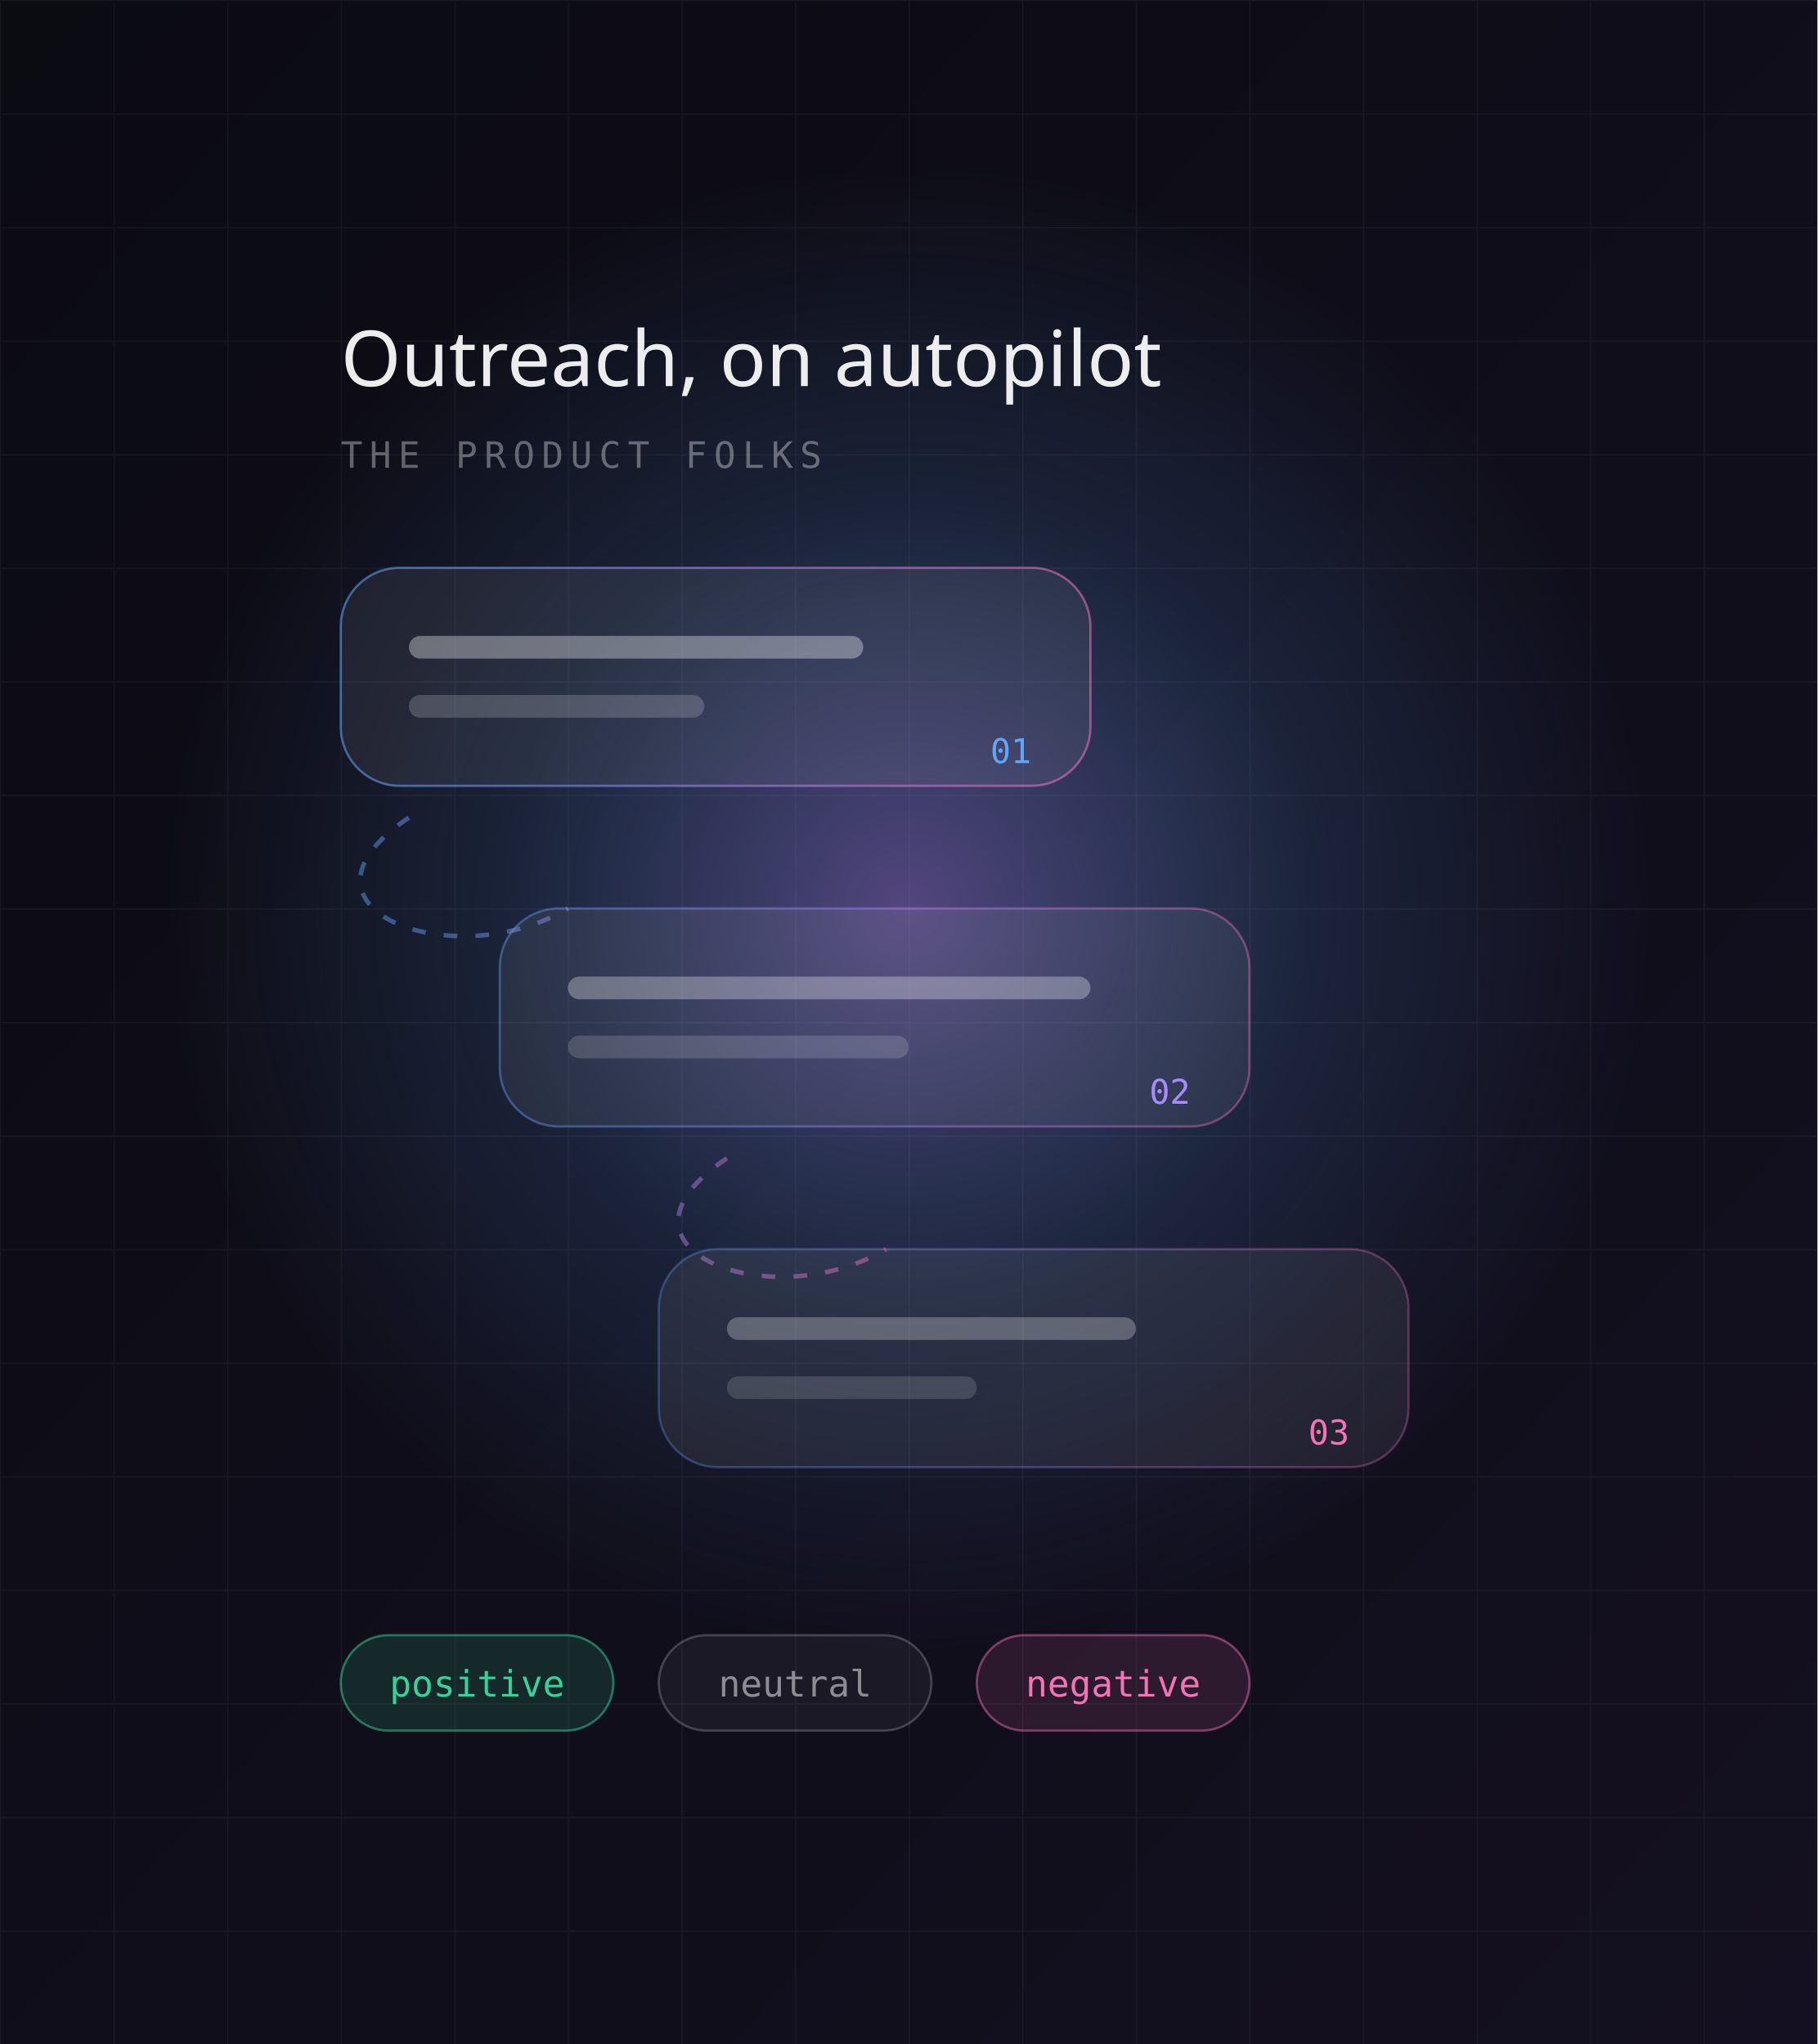
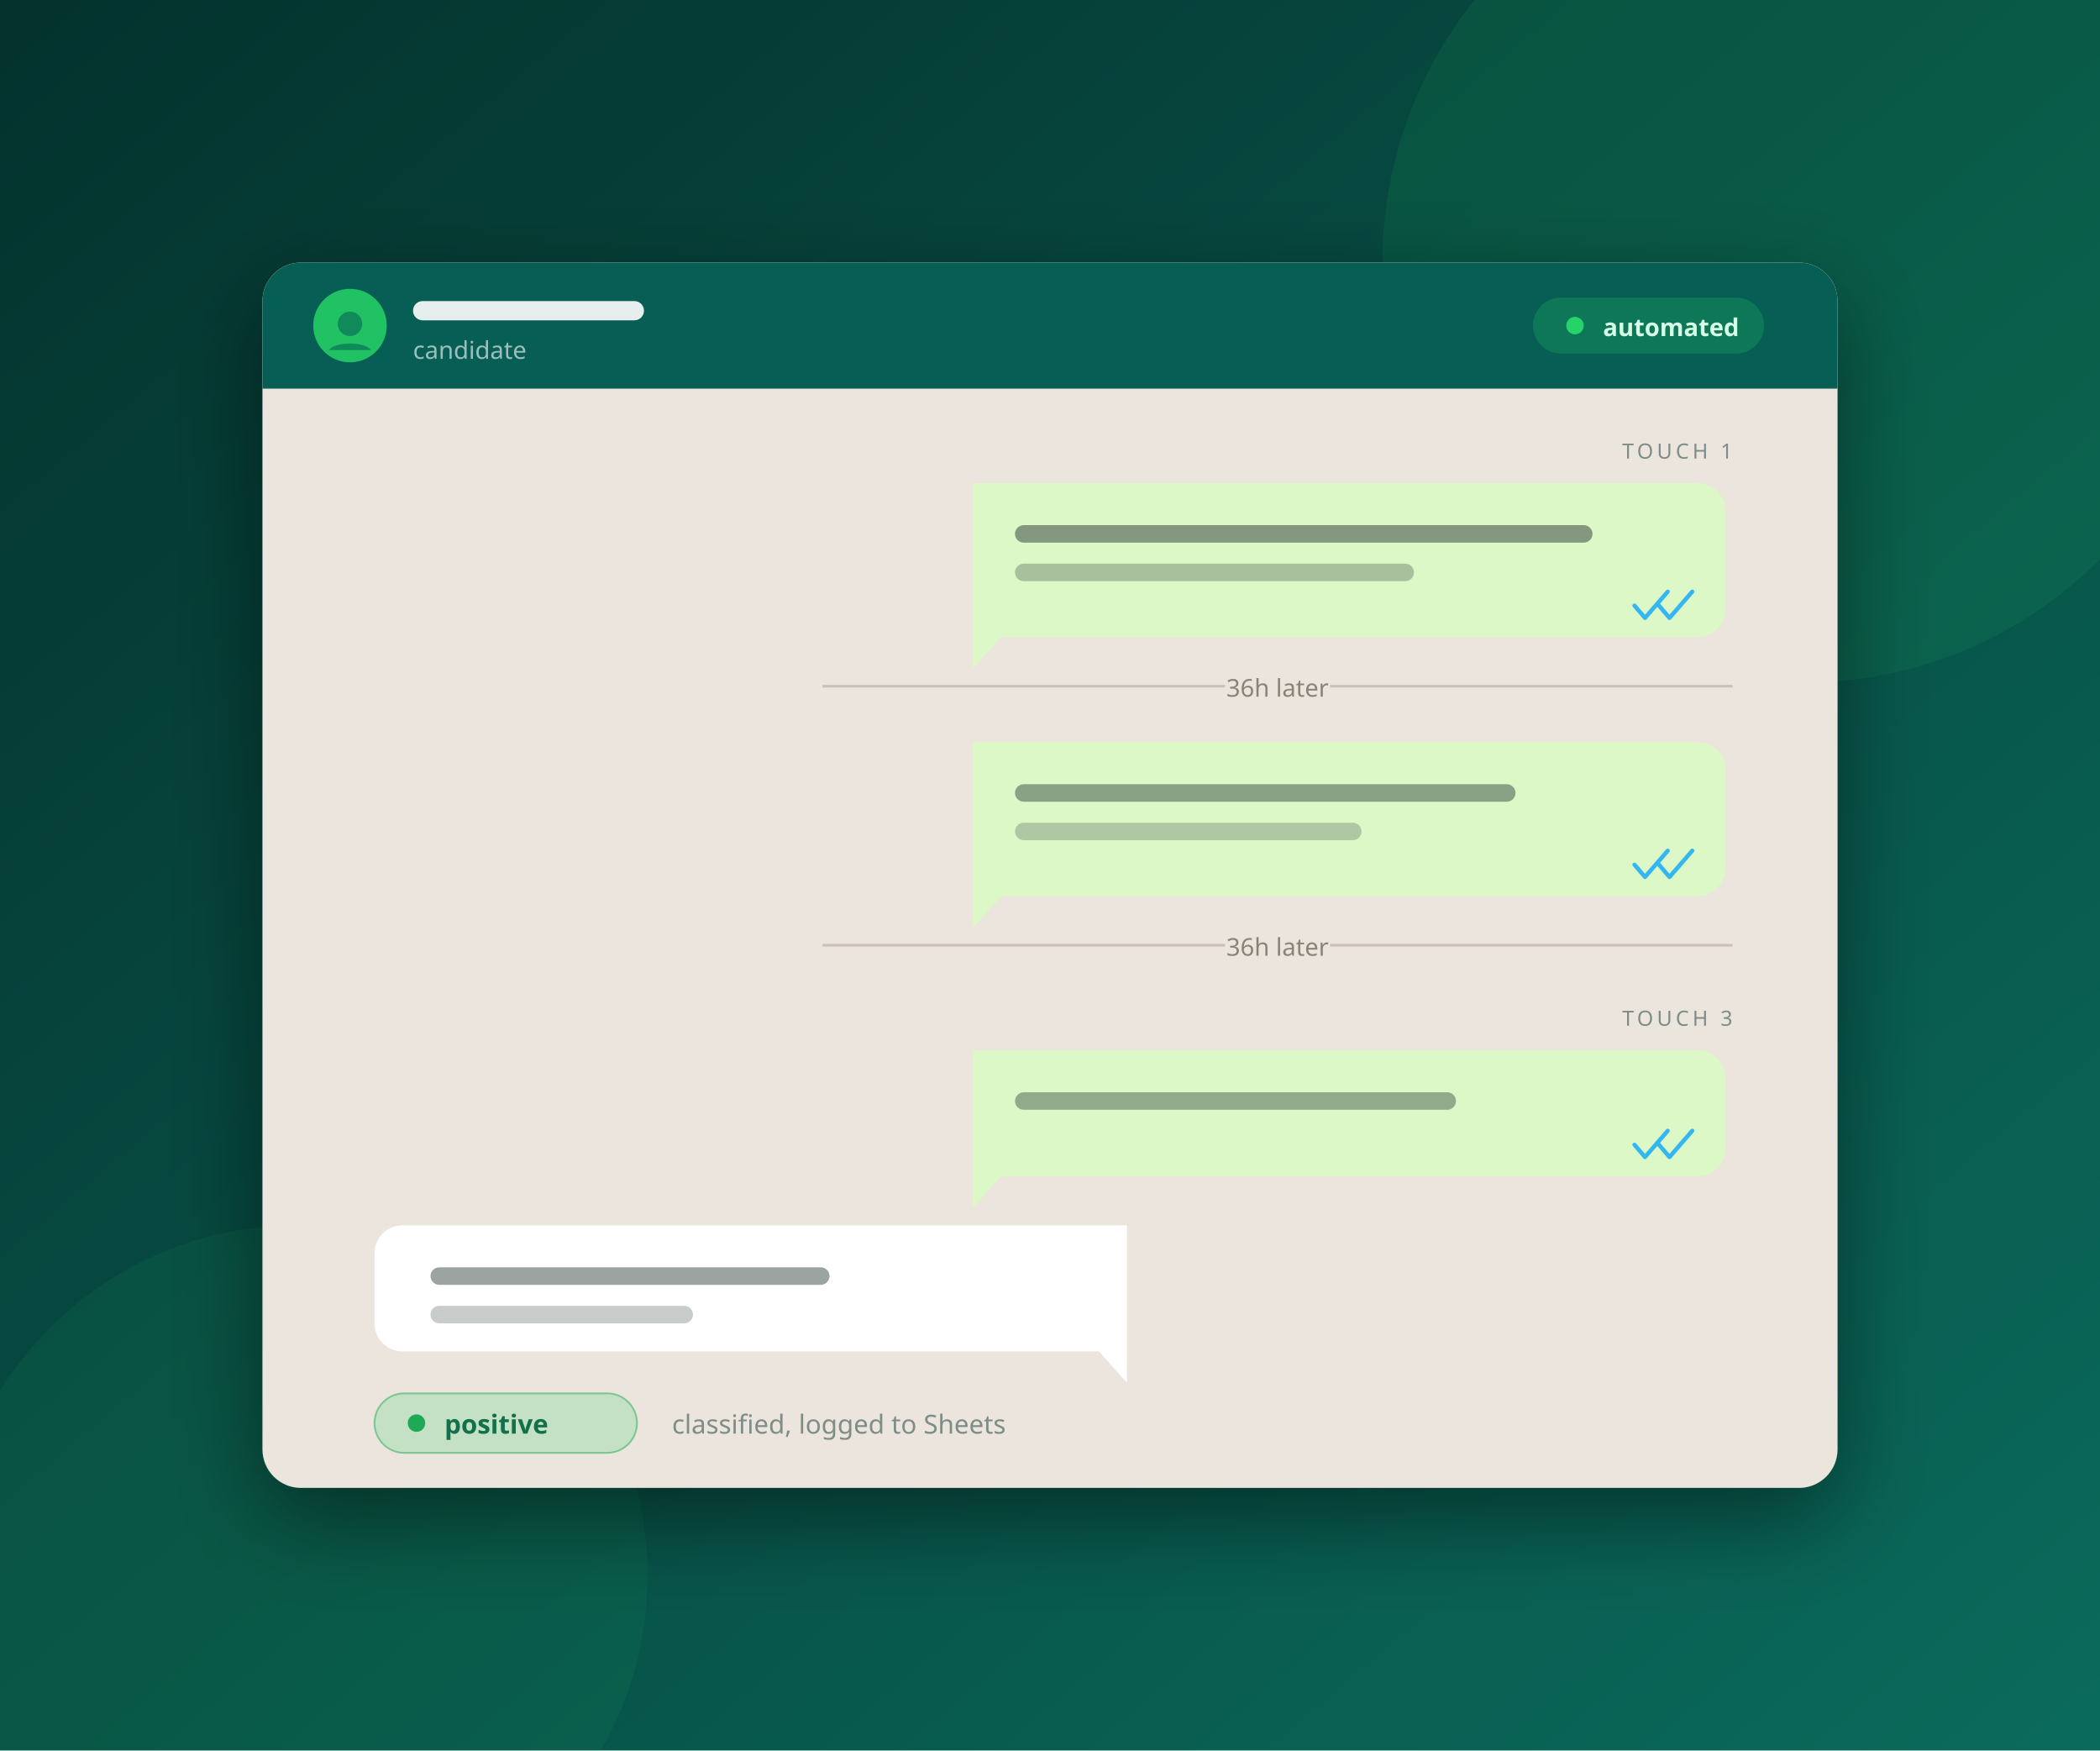
- <svg xmlns="http://www.w3.org/2000/svg" viewBox="0 0 800 900" width="800" height="900" fill="none">
+ <svg xmlns="http://www.w3.org/2000/svg" viewBox="0 0 1200 1000" width="1200" height="1000" fill="none" font-family="ui-sans-serif, system-ui, 'Segoe UI', sans-serif">
  <defs>
    <linearGradient id="wa-bg" x1="0" y1="0" x2="1" y2="1">
-       <stop offset="0%" stop-color="#0b0b12" />
-       <stop offset="100%" stop-color="#141021" />
+       <stop offset="0%" stop-color="#04322d" />
+       <stop offset="100%" stop-color="#0a6b5c" />
    </linearGradient>
-     <linearGradient id="wa-accent" x1="0" y1="0" x2="1" y2="0">
-       <stop offset="0%" stop-color="#60a5fa" />
-       <stop offset="50%" stop-color="#a78bfa" />
-       <stop offset="100%" stop-color="#f472b6" />
-     </linearGradient>
-     <radialGradient id="wa-glow" cx="50%" cy="50%" r="50%">
-       <stop offset="0%" stop-color="#a78bfa" stop-opacity="0.45" />
-       <stop offset="55%" stop-color="#60a5fa" stop-opacity="0.14" />
-       <stop offset="100%" stop-color="#60a5fa" stop-opacity="0" />
-     </radialGradient>
-     <pattern id="wa-grid" width="50" height="50" patternUnits="userSpaceOnUse">
-       <path d="M50 0H0V50" stroke="#ffffff" stroke-opacity="0.05" stroke-width="1" />
-     </pattern>
+     <filter id="wa-shadow" x="-20%" y="-20%" width="140%" height="140%">
+       <feDropShadow dx="0" dy="18" stdDeviation="26" flood-color="#000000" flood-opacity="0.45" />
+     </filter>
+     <clipPath id="wa-win">
+       <rect x="150" y="150" width="900" height="700" rx="22" />
+     </clipPath>
  </defs>
-   <rect width="800" height="900" fill="url(#wa-bg)" />
-   <rect width="800" height="900" fill="url(#wa-grid)" />
-   <circle cx="400" cy="400" r="330" fill="url(#wa-glow)" />
-   <g transform="translate(150 250)">
-     <rect x="0" y="0" width="330" height="96" rx="26" fill="#ffffff" fill-opacity="0.07" stroke="url(#wa-accent)" stroke-opacity="0.55" />
-     <rect x="30" y="30" width="200" height="10" rx="5" fill="#ffffff" fill-opacity="0.34" />
-     <rect x="30" y="56" width="130" height="10" rx="5" fill="#ffffff" fill-opacity="0.18" />
-     <text x="304" y="86" font-family="monospace" font-size="15" fill="#60a5fa" text-anchor="end">01</text>
+   <rect width="1200" height="1000" fill="url(#wa-bg)" />
+   <circle cx="1030" cy="150" r="240" fill="#25d366" fill-opacity="0.09" />
+   <circle cx="170" cy="900" r="200" fill="#25d366" fill-opacity="0.07" />
+   <g filter="url(#wa-shadow)">
+     <rect x="150" y="150" width="900" height="700" rx="22" fill="#ece5dd" />
  </g>
-   <g transform="translate(220 400)">
-     <rect x="0" y="0" width="330" height="96" rx="26" fill="#ffffff" fill-opacity="0.07" stroke="url(#wa-accent)" stroke-opacity="0.4" />
-     <rect x="30" y="30" width="230" height="10" rx="5" fill="#ffffff" fill-opacity="0.3" />
-     <rect x="30" y="56" width="150" height="10" rx="5" fill="#ffffff" fill-opacity="0.16" />
-     <text x="304" y="86" font-family="monospace" font-size="15" fill="#a78bfa" text-anchor="end">02</text>
+   <g clip-path="url(#wa-win)">
+     <rect x="150" y="150" width="900" height="72" fill="#075e54" />
+     <circle cx="200" cy="186" r="21" fill="#25d366" fill-opacity="0.85" />
+     <path d="M200 178a7 7 0 1 1 0 14 7 7 0 0 1 0-14zM188 200c3-5 21-5 24 0" fill="#075e54" fill-opacity="0.55" />
+     <rect x="236" y="172" width="132" height="11" rx="5.5" fill="#ffffff" fill-opacity="0.9" />
+     <text x="236" y="205" font-size="14" fill="#ffffff" fill-opacity="0.6">candidate</text>
+     <rect x="876" y="170" width="132" height="32" rx="16" fill="#25d366" fill-opacity="0.22" />
+     <circle cx="900" cy="186" r="5" fill="#25d366" />
+     <text x="916" y="192" font-size="14" font-weight="600" fill="#d6ffe8">automated</text>
+     <text x="990" y="262" font-size="12" fill="#7d8d88" text-anchor="end" letter-spacing="2">TOUCH 1</text>
+     <path d="M556 276h414a16 16 0 0 1 16 16v56a16 16 0 0 1-16 16H572l-16 18z" fill="#dcf8c6" />
+     <rect x="580" y="300" width="330" height="10" rx="5" fill="#3b4a44" fill-opacity="0.55" />
+     <rect x="580" y="322" width="228" height="10" rx="5" fill="#3b4a44" fill-opacity="0.32" />
+     <g stroke="#34b7f1" stroke-width="2.4" stroke-linecap="round" stroke-linejoin="round" fill="none">
+       <path d="M934 346l6 7 13-15" />
+       <path d="M948 346l6 7 13-15" />
+     </g>
+     <g>
+       <path d="M470 392h230M760 392h230" stroke="#c9c0b6" stroke-width="1.5" />
+       <text x="730" y="398" font-size="14" fill="#8b8378" text-anchor="middle">36h later</text>
+     </g>
+     <path d="M556 424h414a16 16 0 0 1 16 16v56a16 16 0 0 1-16 16H572l-16 18z" fill="#dcf8c6" />
+     <rect x="580" y="448" width="286" height="10" rx="5" fill="#3b4a44" fill-opacity="0.5" />
+     <rect x="580" y="470" width="198" height="10" rx="5" fill="#3b4a44" fill-opacity="0.28" />
+     <g stroke="#34b7f1" stroke-width="2.4" stroke-linecap="round" stroke-linejoin="round" fill="none">
+       <path d="M934 494l6 7 13-15" />
+       <path d="M948 494l6 7 13-15" />
+     </g>
+     <g>
+       <path d="M470 540h230M760 540h230" stroke="#c9c0b6" stroke-width="1.5" />
+       <text x="730" y="546" font-size="14" fill="#8b8378" text-anchor="middle">36h later</text>
+     </g>
+     <text x="990" y="586" font-size="12" fill="#7d8d88" text-anchor="end" letter-spacing="2">TOUCH 3</text>
+     <path d="M556 600h414a16 16 0 0 1 16 16v40a16 16 0 0 1-16 16H572l-16 18z" fill="#dcf8c6" />
+     <rect x="580" y="624" width="252" height="10" rx="5" fill="#3b4a44" fill-opacity="0.45" />
+     <g stroke="#34b7f1" stroke-width="2.4" stroke-linecap="round" stroke-linejoin="round" fill="none">
+       <path d="M934 654l6 7 13-15" />
+       <path d="M948 654l6 7 13-15" />
+     </g>
+     <path d="M644 700H230a16 16 0 0 0-16 16v40a16 16 0 0 0 16 16h398l16 18z" fill="#ffffff" />
+     <rect x="246" y="724" width="228" height="10" rx="5" fill="#3b4a44" fill-opacity="0.5" />
+     <rect x="246" y="746" width="150" height="10" rx="5" fill="#3b4a44" fill-opacity="0.28" />
+     <rect x="214" y="796" width="150" height="34" rx="17" fill="#25d366" fill-opacity="0.2" stroke="#1eaa55" stroke-opacity="0.5" />
+     <circle cx="238" cy="813" r="5" fill="#1eaa55" />
+     <text x="254" y="819" font-size="15" font-weight="600" fill="#12704a">positive</text>
+     <text x="384" y="819" font-size="15" fill="#7d8d88">classified, logged to Sheets</text>
  </g>
-   <g transform="translate(290 550)">
-     <rect x="0" y="0" width="330" height="96" rx="26" fill="#ffffff" fill-opacity="0.07" stroke="url(#wa-accent)" stroke-opacity="0.3" />
-     <rect x="30" y="30" width="180" height="10" rx="5" fill="#ffffff" fill-opacity="0.26" />
-     <rect x="30" y="56" width="110" height="10" rx="5" fill="#ffffff" fill-opacity="0.14" />
-     <text x="304" y="86" font-family="monospace" font-size="15" fill="#f472b6" text-anchor="end">03</text>
-   </g>
-   <path d="M180 360 C 120 400, 200 430, 250 400 M320 510 C 260 550, 340 580, 390 550" stroke="url(#wa-accent)" stroke-opacity="0.45" stroke-width="2" stroke-dasharray="6 8" fill="none" />
-   <g font-family="monospace" font-size="16" transform="translate(150 720)">
-     <rect x="0" y="0" width="120" height="42" rx="21" fill="#34d399" fill-opacity="0.14" stroke="#34d399" stroke-opacity="0.5" />
-     <text x="60" y="27" fill="#34d399" text-anchor="middle">positive</text>
-     <rect x="140" y="0" width="120" height="42" rx="21" fill="#ffffff" fill-opacity="0.05" stroke="#ffffff" stroke-opacity="0.2" />
-     <text x="200" y="27" fill="#ffffff" fill-opacity="0.5" text-anchor="middle">neutral</text>
-     <rect x="280" y="0" width="120" height="42" rx="21" fill="#f472b6" fill-opacity="0.12" stroke="#f472b6" stroke-opacity="0.45" />
-     <text x="340" y="27" fill="#f472b6" text-anchor="middle">negative</text>
-   </g>
-   <text x="150" y="170" font-family="ui-sans-serif, system-ui, sans-serif" font-size="34" font-weight="300" fill="#ffffff" fill-opacity="0.92">Outreach, on autopilot</text>
-   <text x="150" y="206" font-family="monospace" font-size="16" fill="#ffffff" fill-opacity="0.35" letter-spacing="3">THE PRODUCT FOLKS</text>
</svg>
